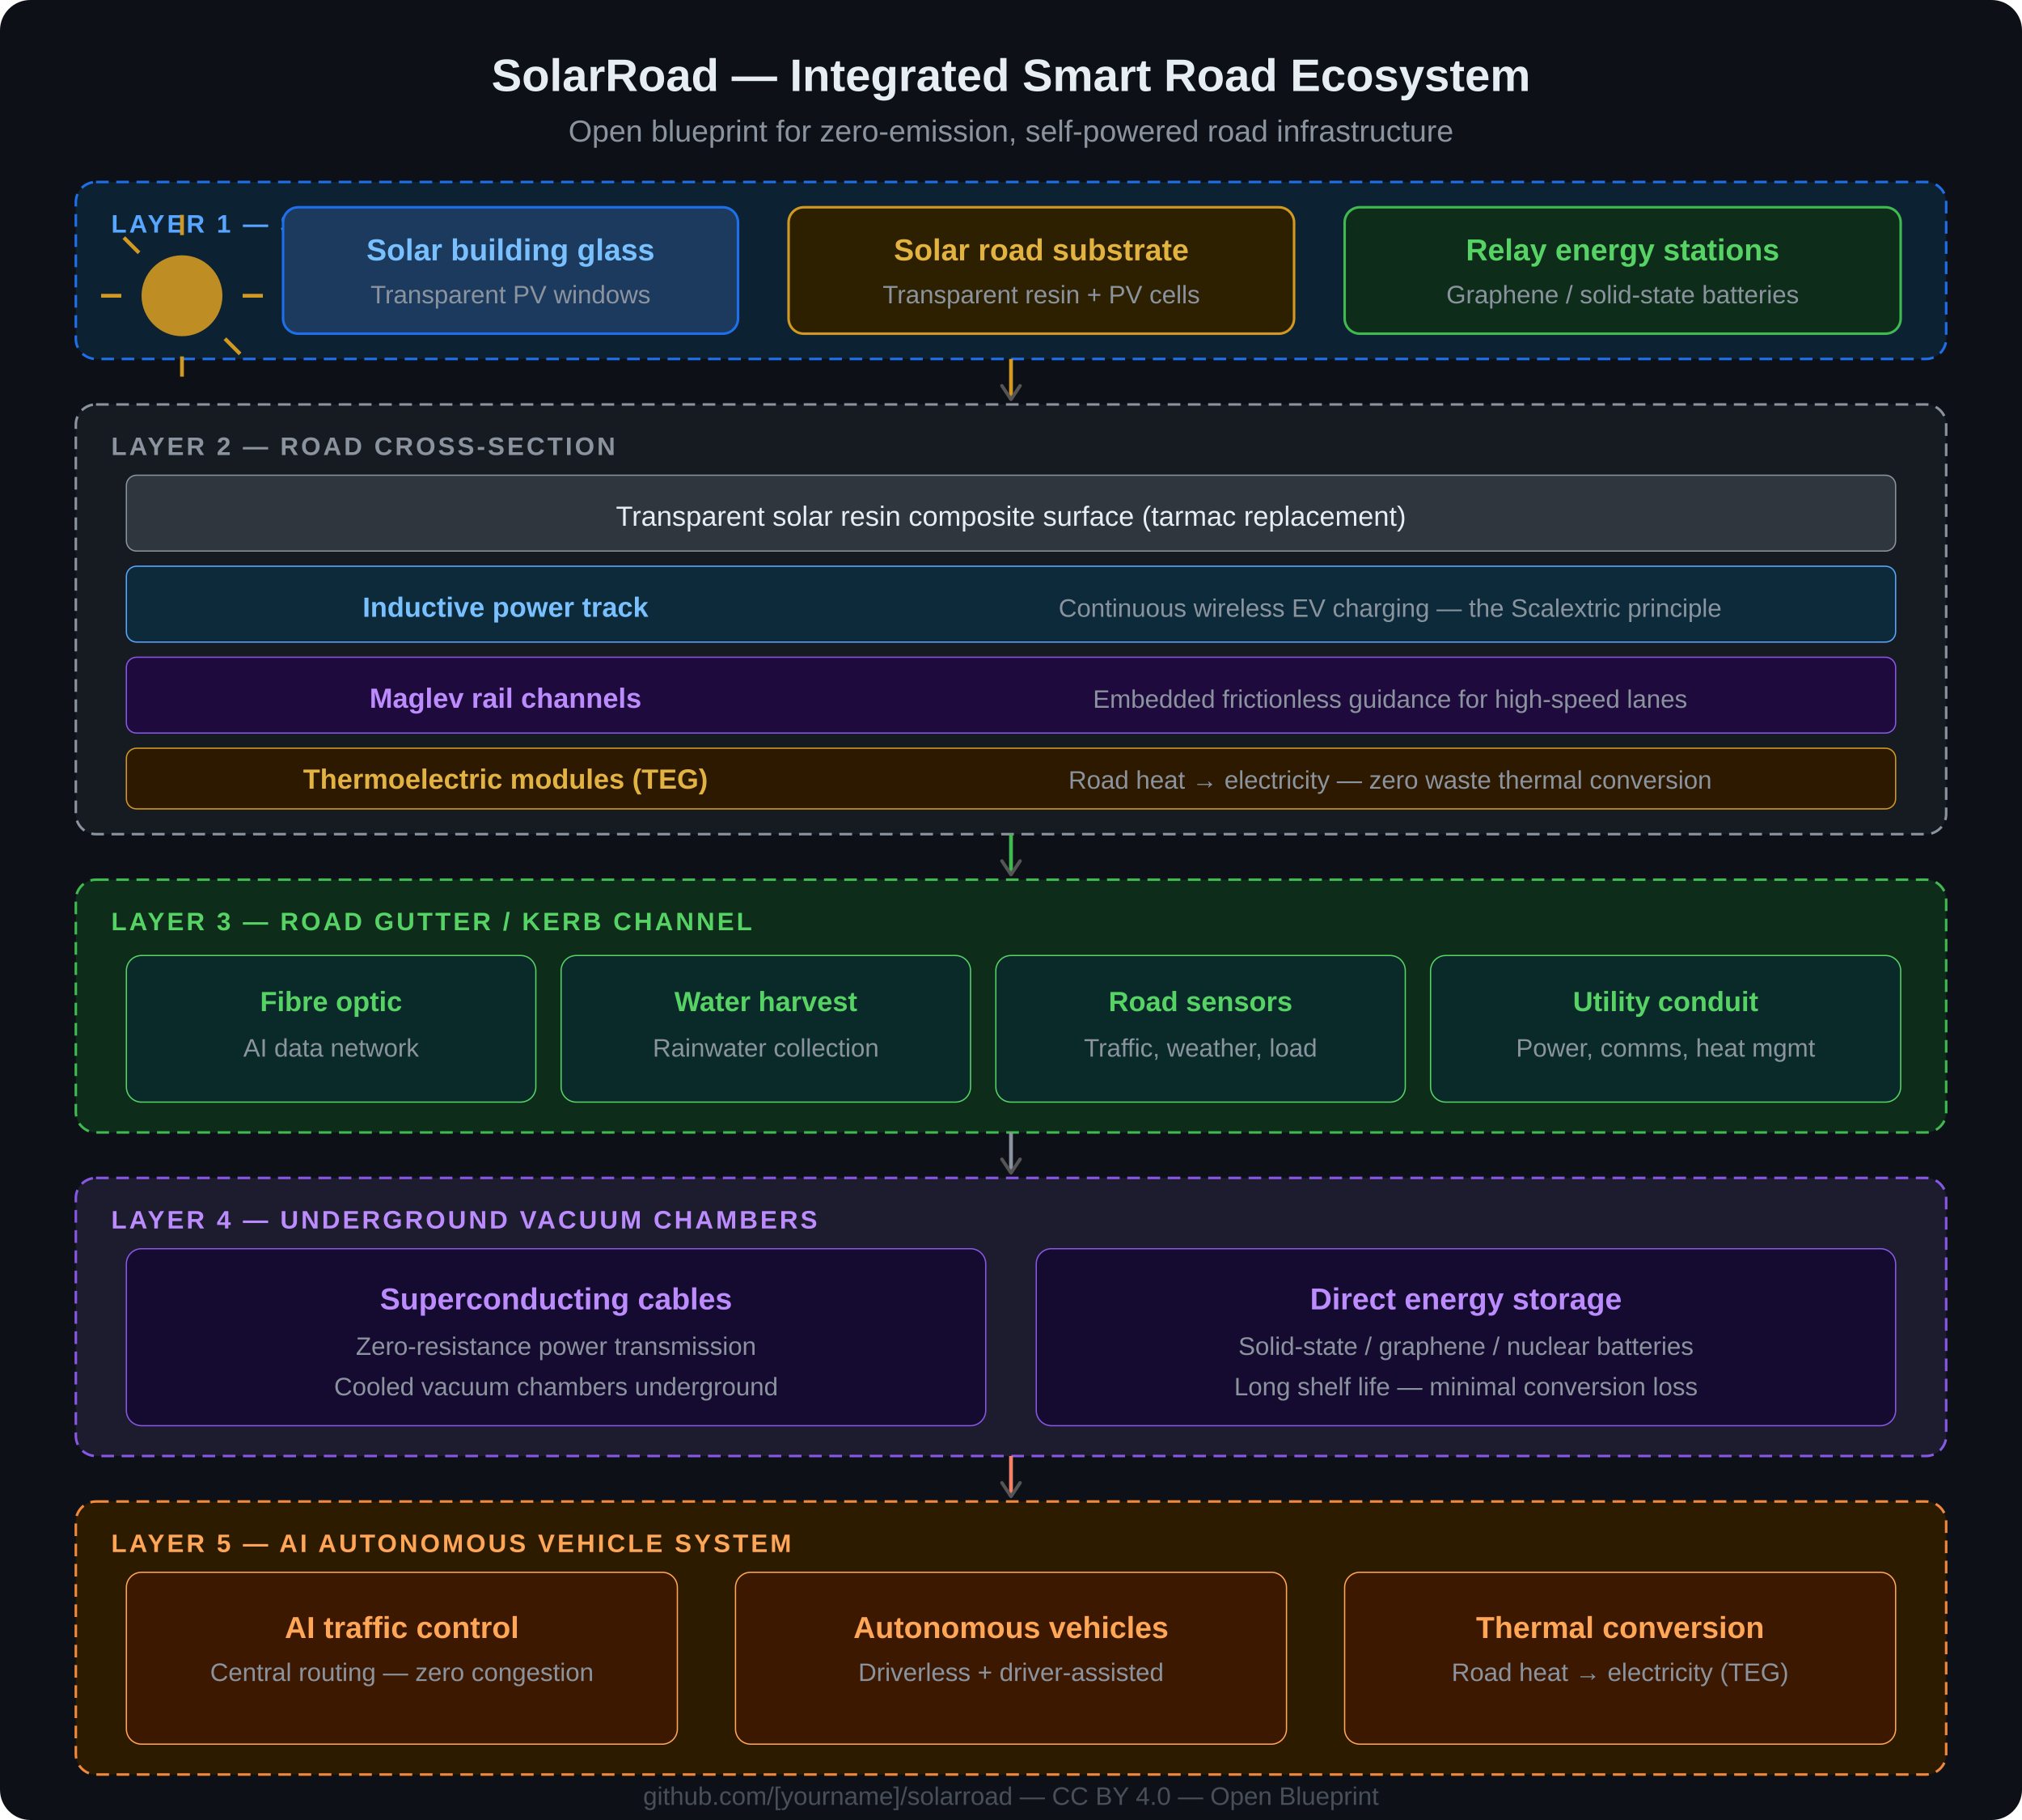
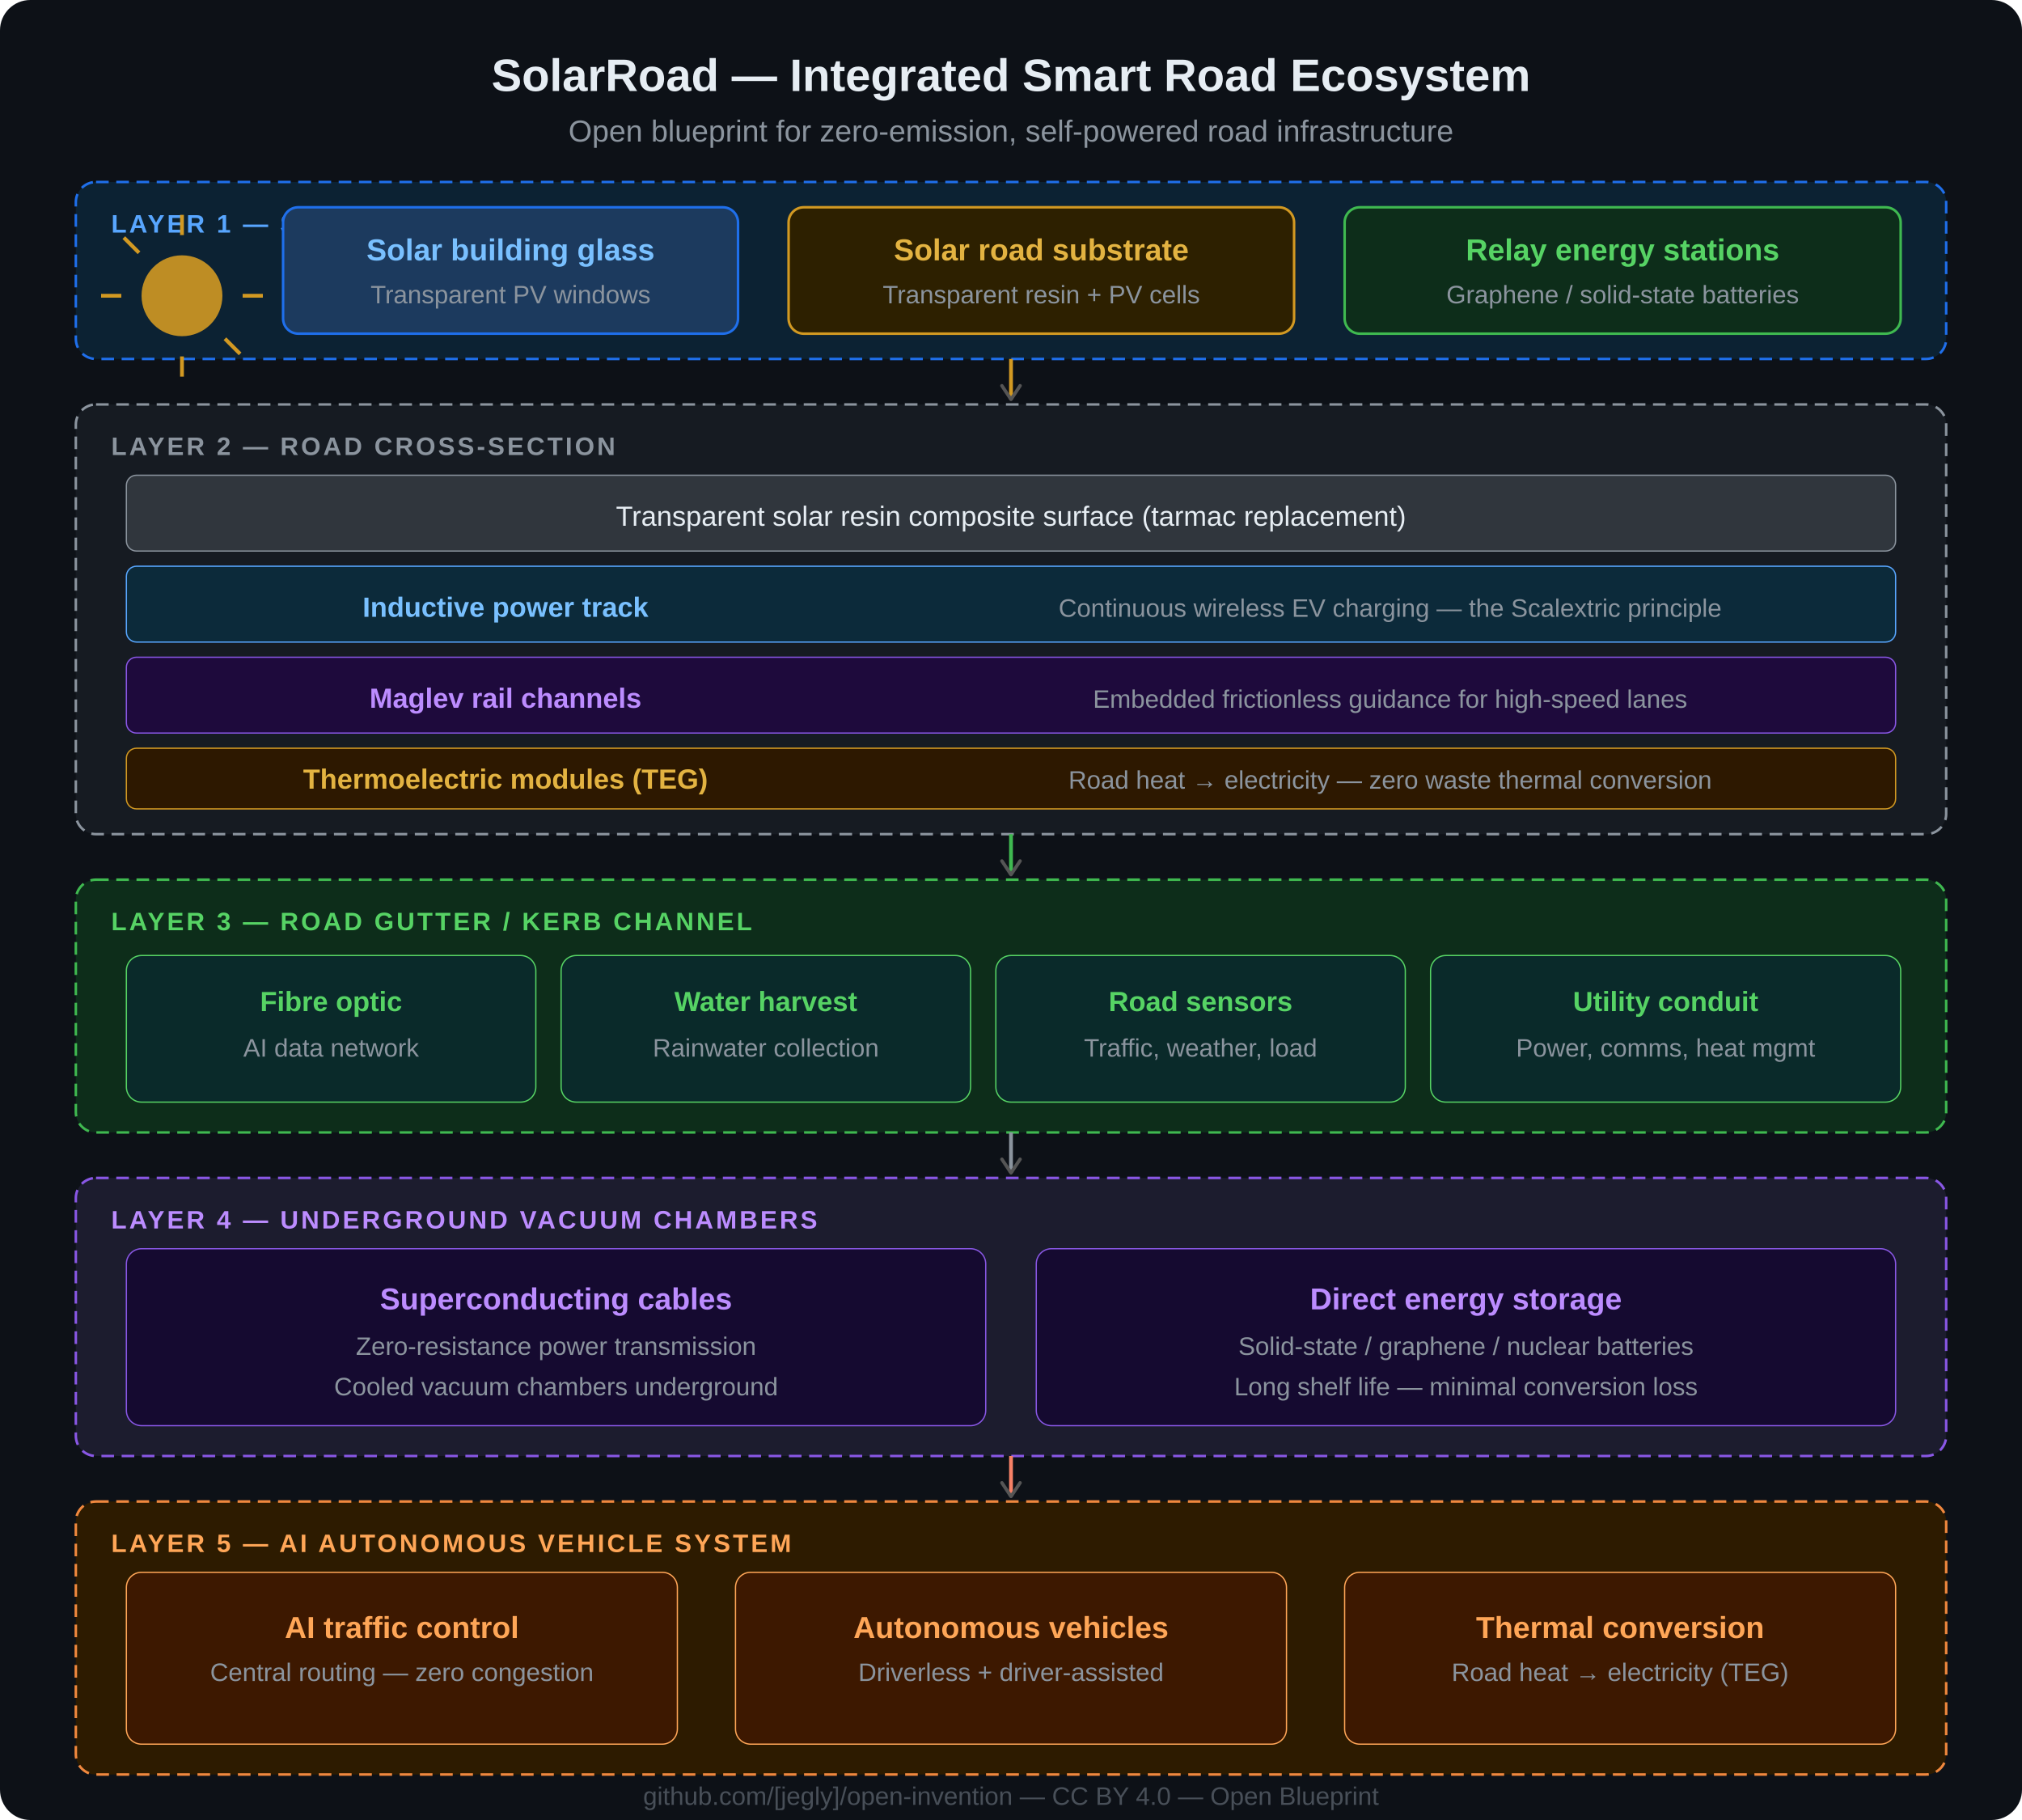
<svg xmlns="http://www.w3.org/2000/svg" width="800" height="720" viewBox="0 0 800 720" font-family="Arial, sans-serif">
  <defs>
    <marker id="arrow" viewBox="0 0 10 10" refX="8" refY="5" markerWidth="6" markerHeight="6" orient="auto-start-reverse">
      <path d="M2 1L8 5L2 9" fill="none" stroke="#555" stroke-width="1.5" stroke-linecap="round" stroke-linejoin="round" />
    </marker>
  </defs>
  <rect width="800" height="720" fill="#0d1117" rx="12" />
  <text x="400" y="36" text-anchor="middle" font-size="18" font-weight="700" fill="#e6edf3">SolarRoad — Integrated Smart Road Ecosystem</text>
  <text x="400" y="56" text-anchor="middle" font-size="12" fill="#8b949e">Open blueprint for zero-emission, self-powered road infrastructure</text>
  <rect x="30" y="72" width="740" height="70" rx="8" fill="#0c2233" stroke="#1f6feb" stroke-width="1" stroke-dasharray="5 3" />
  <text x="44" y="92" font-size="10" fill="#58a6ff" font-weight="600" letter-spacing="1">LAYER 1 — SOLAR COLLECTION</text>
  <circle cx="72" cy="117" r="16" fill="#d29922" opacity="0.9" />
  <line x1="72" y1="93" x2="72" y2="85" stroke="#d29922" stroke-width="1.5" />
  <line x1="72" y1="141" x2="72" y2="149" stroke="#d29922" stroke-width="1.5" />
  <line x1="48" y1="117" x2="40" y2="117" stroke="#d29922" stroke-width="1.5" />
  <line x1="96" y1="117" x2="104" y2="117" stroke="#d29922" stroke-width="1.5" />
  <line x1="55" y1="100" x2="49" y2="94" stroke="#d29922" stroke-width="1.5" />
  <line x1="89" y1="134" x2="95" y2="140" stroke="#d29922" stroke-width="1.5" />
  <rect x="112" y="82" width="180" height="50" rx="6" fill="#1c3a5e" stroke="#1f6feb" stroke-width="1" />
  <text x="202" y="103" text-anchor="middle" font-size="12" font-weight="600" fill="#79c0ff">Solar building glass</text>
  <text x="202" y="120" text-anchor="middle" font-size="10" fill="#8b949e">Transparent PV windows</text>
  <rect x="312" y="82" width="200" height="50" rx="6" fill="#2d2000" stroke="#d29922" stroke-width="1" />
  <text x="412" y="103" text-anchor="middle" font-size="12" font-weight="600" fill="#e3b341">Solar road substrate</text>
  <text x="412" y="120" text-anchor="middle" font-size="10" fill="#8b949e">Transparent resin + PV cells</text>
  <rect x="532" y="82" width="220" height="50" rx="6" fill="#0d2d1a" stroke="#3fb950" stroke-width="1" />
  <text x="642" y="103" text-anchor="middle" font-size="12" font-weight="600" fill="#56d364">Relay energy stations</text>
  <text x="642" y="120" text-anchor="middle" font-size="10" fill="#8b949e">Graphene / solid-state batteries</text>
  <line x1="400" y1="142" x2="400" y2="158" stroke="#d29922" stroke-width="1.5" marker-end="url(#arrow)" />
  <rect x="30" y="160" width="740" height="170" rx="8" fill="#161b22" stroke="#8b949e" stroke-width="1" stroke-dasharray="5 3" />
  <text x="44" y="180" font-size="10" fill="#8b949e" font-weight="600" letter-spacing="1">LAYER 2 — ROAD CROSS-SECTION</text>
  <rect x="50" y="188" width="700" height="30" rx="4" fill="#30363d" stroke="#8b949e" stroke-width="0.5" />
  <text x="400" y="208" text-anchor="middle" font-size="11" fill="#e6edf3">Transparent solar resin composite surface (tarmac replacement)</text>
  <rect x="50" y="224" width="700" height="30" rx="4" fill="#0c2a3a" stroke="#58a6ff" stroke-width="0.5" />
  <text x="200" y="244" text-anchor="middle" font-size="11" fill="#79c0ff" font-weight="600">Inductive power track</text>
  <text x="550" y="244" text-anchor="middle" font-size="10" fill="#8b949e">Continuous wireless EV charging — the Scalextric principle</text>
  <rect x="50" y="260" width="700" height="30" rx="4" fill="#1e0a3c" stroke="#8957e5" stroke-width="0.5" />
  <text x="200" y="280" text-anchor="middle" font-size="11" fill="#bc8cff" font-weight="600">Maglev rail channels</text>
  <text x="550" y="280" text-anchor="middle" font-size="10" fill="#8b949e">Embedded frictionless guidance for high-speed lanes</text>
  <rect x="50" y="296" width="700" height="24" rx="4" fill="#2d1800" stroke="#d29922" stroke-width="0.5" />
  <text x="200" y="312" text-anchor="middle" font-size="11" fill="#e3b341" font-weight="600">Thermoelectric modules (TEG)</text>
  <text x="550" y="312" text-anchor="middle" font-size="10" fill="#8b949e">Road heat → electricity — zero waste thermal conversion</text>
  <line x1="400" y1="330" x2="400" y2="346" stroke="#3fb950" stroke-width="1.5" marker-end="url(#arrow)" />
  <rect x="30" y="348" width="740" height="100" rx="8" fill="#0d2d1a" stroke="#3fb950" stroke-width="1" stroke-dasharray="5 3" />
  <text x="44" y="368" font-size="10" fill="#56d364" font-weight="600" letter-spacing="1">LAYER 3 — ROAD GUTTER / KERB CHANNEL</text>
  <rect x="50" y="378" width="162" height="58" rx="6" fill="#0a2a2a" stroke="#56d364" stroke-width="0.5" />
  <text x="131" y="400" text-anchor="middle" font-size="11" font-weight="600" fill="#56d364">Fibre optic</text>
  <text x="131" y="418" text-anchor="middle" font-size="10" fill="#8b949e">AI data network</text>
  <rect x="222" y="378" width="162" height="58" rx="6" fill="#0a2a2a" stroke="#56d364" stroke-width="0.5" />
  <text x="303" y="400" text-anchor="middle" font-size="11" font-weight="600" fill="#56d364">Water harvest</text>
  <text x="303" y="418" text-anchor="middle" font-size="10" fill="#8b949e">Rainwater collection</text>
  <rect x="394" y="378" width="162" height="58" rx="6" fill="#0a2a2a" stroke="#56d364" stroke-width="0.5" />
  <text x="475" y="400" text-anchor="middle" font-size="11" font-weight="600" fill="#56d364">Road sensors</text>
  <text x="475" y="418" text-anchor="middle" font-size="10" fill="#8b949e">Traffic, weather, load</text>
  <rect x="566" y="378" width="186" height="58" rx="6" fill="#0a2a2a" stroke="#56d364" stroke-width="0.5" />
  <text x="659" y="400" text-anchor="middle" font-size="11" font-weight="600" fill="#56d364">Utility conduit</text>
  <text x="659" y="418" text-anchor="middle" font-size="10" fill="#8b949e">Power, comms, heat mgmt</text>
  <line x1="400" y1="448" x2="400" y2="464" stroke="#8b949e" stroke-width="1.5" marker-end="url(#arrow)" />
  <rect x="30" y="466" width="740" height="110" rx="8" fill="#1c1c2e" stroke="#8957e5" stroke-width="1" stroke-dasharray="5 3" />
  <text x="44" y="486" font-size="10" fill="#bc8cff" font-weight="600" letter-spacing="1">LAYER 4 — UNDERGROUND VACUUM CHAMBERS</text>
  <rect x="50" y="494" width="340" height="70" rx="6" fill="#150a30" stroke="#8957e5" stroke-width="0.5" />
  <text x="220" y="518" text-anchor="middle" font-size="12" font-weight="600" fill="#bc8cff">Superconducting cables</text>
  <text x="220" y="536" text-anchor="middle" font-size="10" fill="#8b949e">Zero-resistance power transmission</text>
  <text x="220" y="552" text-anchor="middle" font-size="10" fill="#8b949e">Cooled vacuum chambers underground</text>
  <rect x="410" y="494" width="340" height="70" rx="6" fill="#150a30" stroke="#8957e5" stroke-width="0.5" />
  <text x="580" y="518" text-anchor="middle" font-size="12" font-weight="600" fill="#bc8cff">Direct energy storage</text>
  <text x="580" y="536" text-anchor="middle" font-size="10" fill="#8b949e">Solid-state / graphene / nuclear batteries</text>
  <text x="580" y="552" text-anchor="middle" font-size="10" fill="#8b949e">Long shelf life — minimal conversion loss</text>
  <line x1="400" y1="576" x2="400" y2="592" stroke="#f78166" stroke-width="1.5" marker-end="url(#arrow)" />
  <rect x="30" y="594" width="740" height="108" rx="8" fill="#2d1b00" stroke="#f0883e" stroke-width="1" stroke-dasharray="5 3" />
  <text x="44" y="614" font-size="10" fill="#ffa657" font-weight="600" letter-spacing="1">LAYER 5 — AI AUTONOMOUS VEHICLE SYSTEM</text>
  <rect x="50" y="622" width="218" height="68" rx="6" fill="#3d1800" stroke="#ffa657" stroke-width="0.5" />
  <text x="159" y="648" text-anchor="middle" font-size="12" font-weight="600" fill="#ffa657">AI traffic control</text>
  <text x="159" y="665" text-anchor="middle" font-size="10" fill="#8b949e">Central routing — zero congestion</text>
  <rect x="291" y="622" width="218" height="68" rx="6" fill="#3d1800" stroke="#ffa657" stroke-width="0.5" />
  <text x="400" y="648" text-anchor="middle" font-size="12" font-weight="600" fill="#ffa657">Autonomous vehicles</text>
  <text x="400" y="665" text-anchor="middle" font-size="10" fill="#8b949e">Driverless + driver-assisted</text>
  <rect x="532" y="622" width="218" height="68" rx="6" fill="#3d1800" stroke="#ffa657" stroke-width="0.5" />
  <text x="641" y="648" text-anchor="middle" font-size="12" font-weight="600" fill="#ffa657">Thermal conversion</text>
  <text x="641" y="665" text-anchor="middle" font-size="10" fill="#8b949e">Road heat → electricity (TEG)</text>
-   <text x="400" y="714" text-anchor="middle" font-size="10" fill="#484f58">github.com/[yourname]/solarroad — CC BY 4.0 — Open Blueprint</text>
+   <text x="400" y="714" text-anchor="middle" font-size="10" fill="#484f58">github.com/[jegly]/open-invention — CC BY 4.0 — Open Blueprint</text>
</svg>
